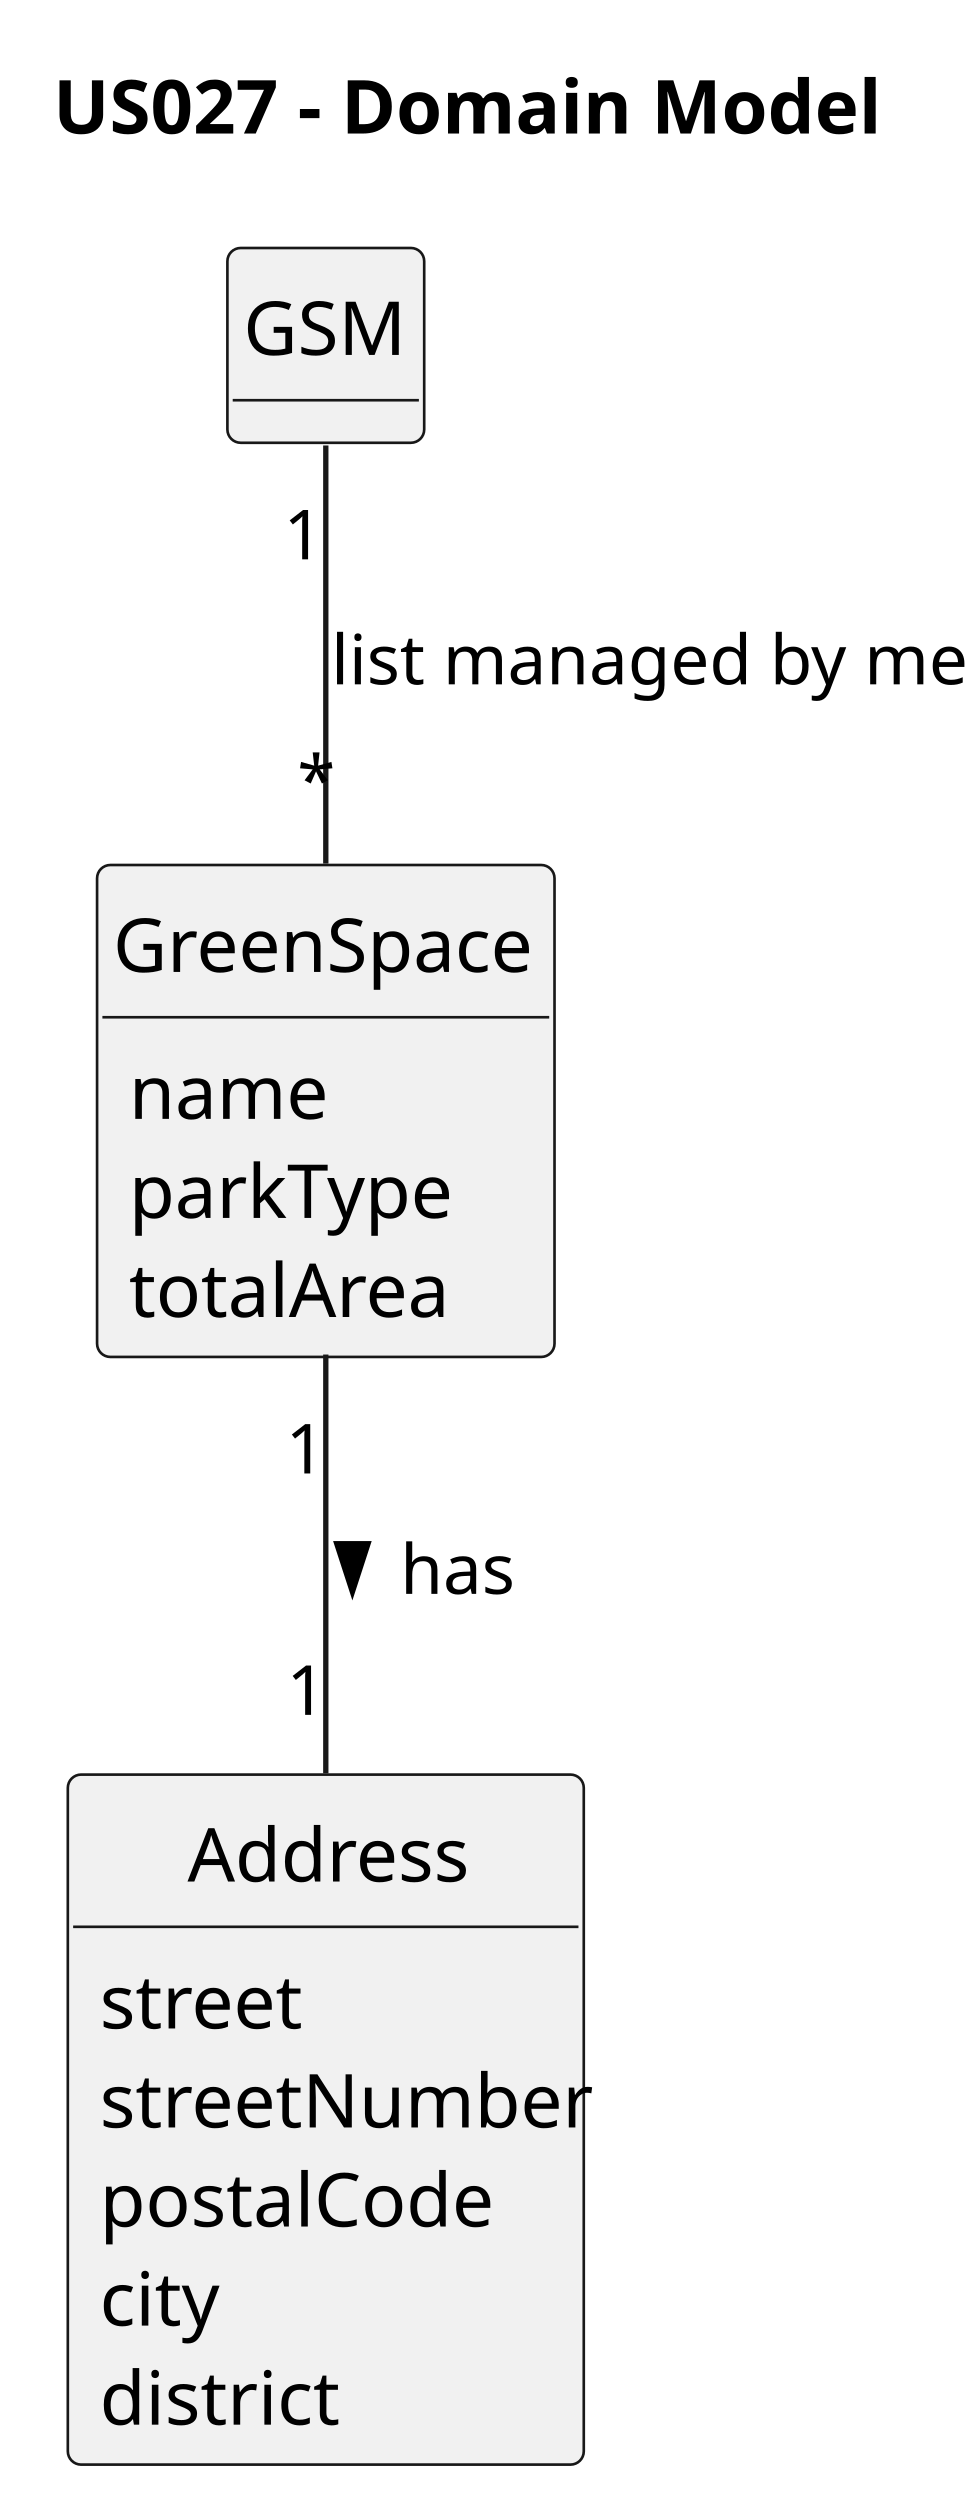
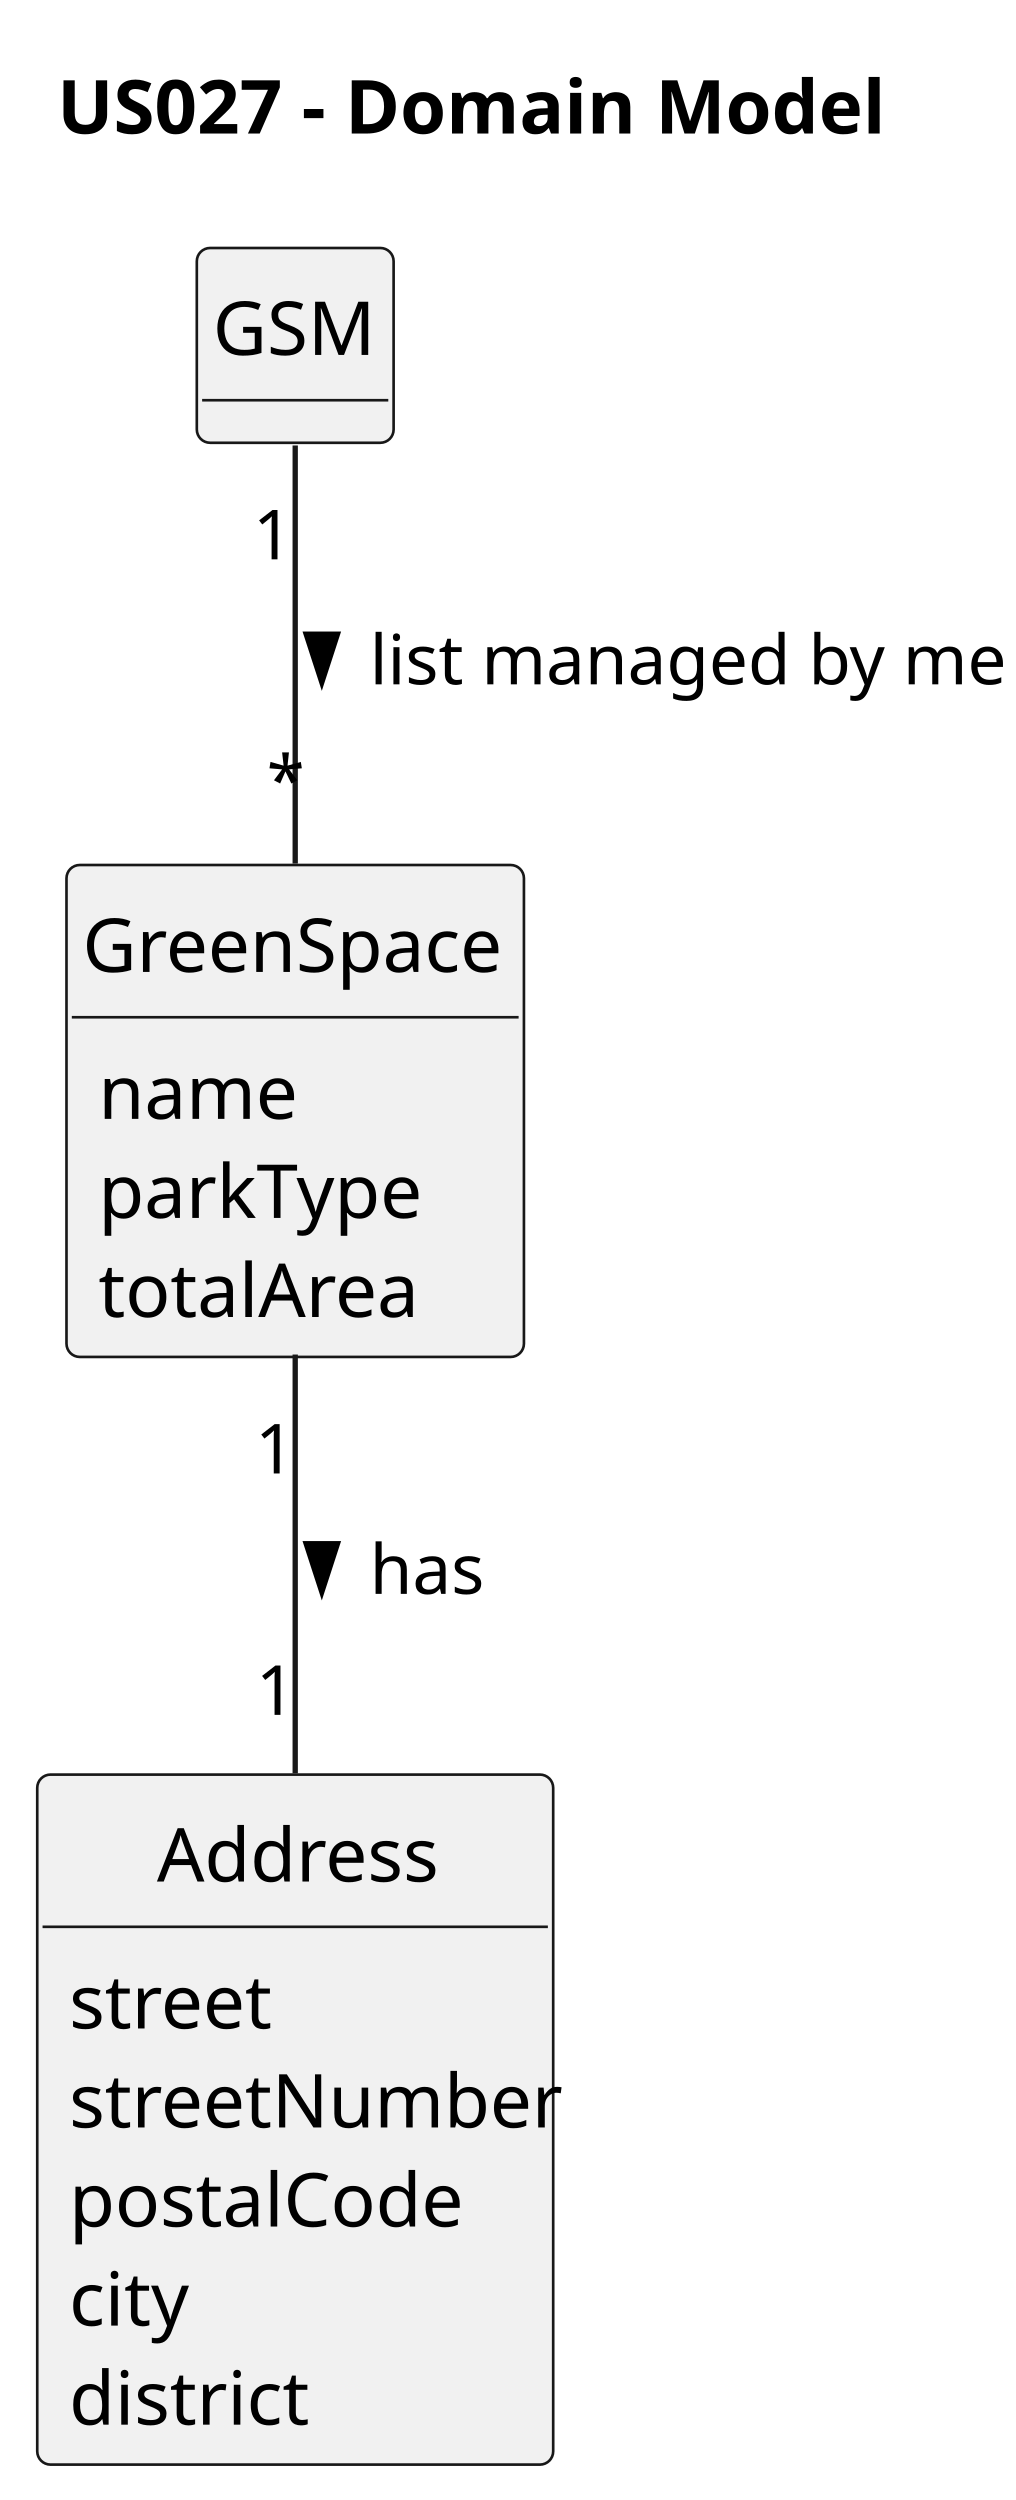
- <svg xmlns="http://www.w3.org/2000/svg" contentStyleType="text/css" height="470px" preserveAspectRatio="none" style="width:184px;height:470px;background:#FFFFFF;" version="1.1" viewBox="0 0 184 470" width="184px" zoomAndPan="magnify">
+ <svg xmlns="http://www.w3.org/2000/svg" contentStyleType="text/css" height="470px" preserveAspectRatio="none" style="width:191px;height:470px;background:#FFFFFF;" version="1.1" viewBox="0 0 191 470" width="191px" zoomAndPan="magnify">
  <defs />
  <g>
-     <text fill="#000000" font-family="sans-serif" font-size="14" font-weight="bold" lengthAdjust="spacing" textLength="156" x="10" y="25.107">US027 - Domain Model</text>
+     <text fill="#000000" font-family="sans-serif" font-size="14" font-weight="bold" lengthAdjust="spacing" textLength="156" x="10.75" y="25.107">US027 - Domain Model</text>
    <g id="elem_GSM">
-       <rect codeLine="14" fill="#F1F1F1" height="36.621" id="GSM" rx="2.5" ry="2.5" style="stroke:#181818;stroke-width:0.5;" width="37" x="42.75" y="46.621" />
-       <text fill="#000000" font-family="sans-serif" font-size="14" lengthAdjust="spacing" textLength="31" x="45.75" y="66.728">GSM</text>
-       <line style="stroke:#181818;stroke-width:0.5;" x1="43.75" x2="78.75" y1="75.242" y2="75.242" />
+       <rect codeLine="14" fill="#F1F1F1" height="36.621" id="GSM" rx="2.5" ry="2.5" style="stroke:#181818;stroke-width:0.5;" width="37" x="37" y="46.621" />
+       <text fill="#000000" font-family="sans-serif" font-size="14" lengthAdjust="spacing" textLength="31" x="40" y="66.728">GSM</text>
+       <line style="stroke:#181818;stroke-width:0.5;" x1="38" x2="73" y1="75.242" y2="75.242" />
    </g>
    <g id="elem_GreenSpace">
-       <rect codeLine="17" fill="#F1F1F1" height="92.484" id="GreenSpace" rx="2.5" ry="2.5" style="stroke:#181818;stroke-width:0.5;" width="86" x="18.25" y="162.621" />
-       <text fill="#000000" font-family="sans-serif" font-size="14" lengthAdjust="spacing" textLength="80" x="21.25" y="182.728">GreenSpace</text>
-       <line style="stroke:#181818;stroke-width:0.5;" x1="19.25" x2="103.25" y1="191.242" y2="191.242" />
-       <text fill="#000000" font-family="sans-serif" font-size="14" lengthAdjust="spacing" textLength="35" x="24.25" y="210.35">name</text>
-       <text fill="#000000" font-family="sans-serif" font-size="14" lengthAdjust="spacing" textLength="60" x="24.25" y="228.971">parkType</text>
-       <text fill="#000000" font-family="sans-serif" font-size="14" lengthAdjust="spacing" textLength="57" x="24.25" y="247.592">totalArea</text>
+       <rect codeLine="17" fill="#F1F1F1" height="92.484" id="GreenSpace" rx="2.5" ry="2.5" style="stroke:#181818;stroke-width:0.5;" width="86" x="12.5" y="162.621" />
+       <text fill="#000000" font-family="sans-serif" font-size="14" lengthAdjust="spacing" textLength="80" x="15.5" y="182.728">GreenSpace</text>
+       <line style="stroke:#181818;stroke-width:0.5;" x1="13.5" x2="97.5" y1="191.242" y2="191.242" />
+       <text fill="#000000" font-family="sans-serif" font-size="14" lengthAdjust="spacing" textLength="35" x="18.5" y="210.35">name</text>
+       <text fill="#000000" font-family="sans-serif" font-size="14" lengthAdjust="spacing" textLength="60" x="18.5" y="228.971">parkType</text>
+       <text fill="#000000" font-family="sans-serif" font-size="14" lengthAdjust="spacing" textLength="57" x="18.5" y="247.592">totalArea</text>
    </g>
    <g id="elem_Address">
-       <rect codeLine="23" fill="#F1F1F1" height="129.727" id="Address" rx="2.5" ry="2.5" style="stroke:#181818;stroke-width:0.5;" width="97" x="12.75" y="333.621" />
-       <text fill="#000000" font-family="sans-serif" font-size="14" lengthAdjust="spacing" textLength="52" x="35.25" y="353.728">Address</text>
-       <line style="stroke:#181818;stroke-width:0.5;" x1="13.75" x2="108.75" y1="362.242" y2="362.242" />
-       <text fill="#000000" font-family="sans-serif" font-size="14" lengthAdjust="spacing" textLength="36" x="18.75" y="381.35">street</text>
-       <text fill="#000000" font-family="sans-serif" font-size="14" lengthAdjust="spacing" textLength="85" x="18.75" y="399.971">streetNumber</text>
-       <text fill="#000000" font-family="sans-serif" font-size="14" lengthAdjust="spacing" textLength="72" x="18.75" y="418.592">postalCode</text>
-       <text fill="#000000" font-family="sans-serif" font-size="14" lengthAdjust="spacing" textLength="21" x="18.75" y="437.213">city</text>
-       <text fill="#000000" font-family="sans-serif" font-size="14" lengthAdjust="spacing" textLength="41" x="18.75" y="455.834">district</text>
+       <rect codeLine="23" fill="#F1F1F1" height="129.727" id="Address" rx="2.5" ry="2.5" style="stroke:#181818;stroke-width:0.5;" width="97" x="7" y="333.621" />
+       <text fill="#000000" font-family="sans-serif" font-size="14" lengthAdjust="spacing" textLength="52" x="29.5" y="353.728">Address</text>
+       <line style="stroke:#181818;stroke-width:0.5;" x1="8" x2="103" y1="362.242" y2="362.242" />
+       <text fill="#000000" font-family="sans-serif" font-size="14" lengthAdjust="spacing" textLength="36" x="13" y="381.35">street</text>
+       <text fill="#000000" font-family="sans-serif" font-size="14" lengthAdjust="spacing" textLength="85" x="13" y="399.971">streetNumber</text>
+       <text fill="#000000" font-family="sans-serif" font-size="14" lengthAdjust="spacing" textLength="72" x="13" y="418.592">postalCode</text>
+       <text fill="#000000" font-family="sans-serif" font-size="14" lengthAdjust="spacing" textLength="21" x="13" y="437.213">city</text>
+       <text fill="#000000" font-family="sans-serif" font-size="14" lengthAdjust="spacing" textLength="41" x="13" y="455.834">district</text>
    </g>
    <g id="link_GSM_GreenSpace">
-       <path codeLine="31" d="M61.25,83.751 C61.25,103.311 61.25,135.631 61.25,162.361 " fill="none" id="GSM-GreenSpace" style="stroke:#181818;stroke-width:1.0;" />
-       <text fill="#000000" font-family="sans-serif" font-size="13" lengthAdjust="spacing" textLength="114" x="62.25" y="128.649">list managed by me</text>
-       <text fill="#000000" font-family="sans-serif" font-size="13" lengthAdjust="spacing" textLength="7" x="53.309" y="105.161">1</text>
-       <text fill="#000000" font-family="sans-serif" font-size="13" lengthAdjust="spacing" textLength="5" x="55.883" y="151.332">*</text>
+       <path codeLine="31" d="M55.5,83.751 C55.5,103.311 55.5,135.631 55.5,162.361 " fill="none" id="GSM-GreenSpace" style="stroke:#181818;stroke-width:1.0;" />
+       <polygon fill="#000000" points="60.5,128.267,63.439,119.222,57.561,119.222,60.5,128.267" style="stroke:#000000;stroke-width:1.0;" />
+       <text fill="#000000" font-family="sans-serif" font-size="13" lengthAdjust="spacing" textLength="114" x="69.5" y="128.649">list managed by me</text>
+       <text fill="#000000" font-family="sans-serif" font-size="13" lengthAdjust="spacing" textLength="7" x="47.559" y="105.161">1</text>
+       <text fill="#000000" font-family="sans-serif" font-size="13" lengthAdjust="spacing" textLength="5" x="50.133" y="151.332">*</text>
    </g>
    <g id="link_GreenSpace_Address">
-       <path codeLine="32" d="M61.25,254.651 C61.25,278.221 61.25,307.501 61.25,333.401 " fill="none" id="GreenSpace-Address" style="stroke:#181818;stroke-width:1.0;" />
-       <polygon fill="#000000" points="66.25,299.267,69.189,290.221,63.311,290.221,66.25,299.267" style="stroke:#000000;stroke-width:1.0;" />
-       <text fill="#000000" font-family="sans-serif" font-size="13" lengthAdjust="spacing" textLength="21" x="75.25" y="299.649">has</text>
-       <text fill="#000000" font-family="sans-serif" font-size="13" lengthAdjust="spacing" textLength="7" x="53.714" y="277.014">1</text>
-       <text fill="#000000" font-family="sans-serif" font-size="13" lengthAdjust="spacing" textLength="7" x="53.867" y="322.397">1</text>
+       <path codeLine="32" d="M55.5,254.651 C55.5,278.221 55.5,307.501 55.5,333.401 " fill="none" id="GreenSpace-Address" style="stroke:#181818;stroke-width:1.0;" />
+       <polygon fill="#000000" points="60.5,299.267,63.439,290.221,57.561,290.221,60.5,299.267" style="stroke:#000000;stroke-width:1.0;" />
+       <text fill="#000000" font-family="sans-serif" font-size="13" lengthAdjust="spacing" textLength="21" x="69.5" y="299.649">has</text>
+       <text fill="#000000" font-family="sans-serif" font-size="13" lengthAdjust="spacing" textLength="7" x="47.964" y="277.014">1</text>
+       <text fill="#000000" font-family="sans-serif" font-size="13" lengthAdjust="spacing" textLength="7" x="48.117" y="322.397">1</text>
    </g>
  </g>
</svg>
